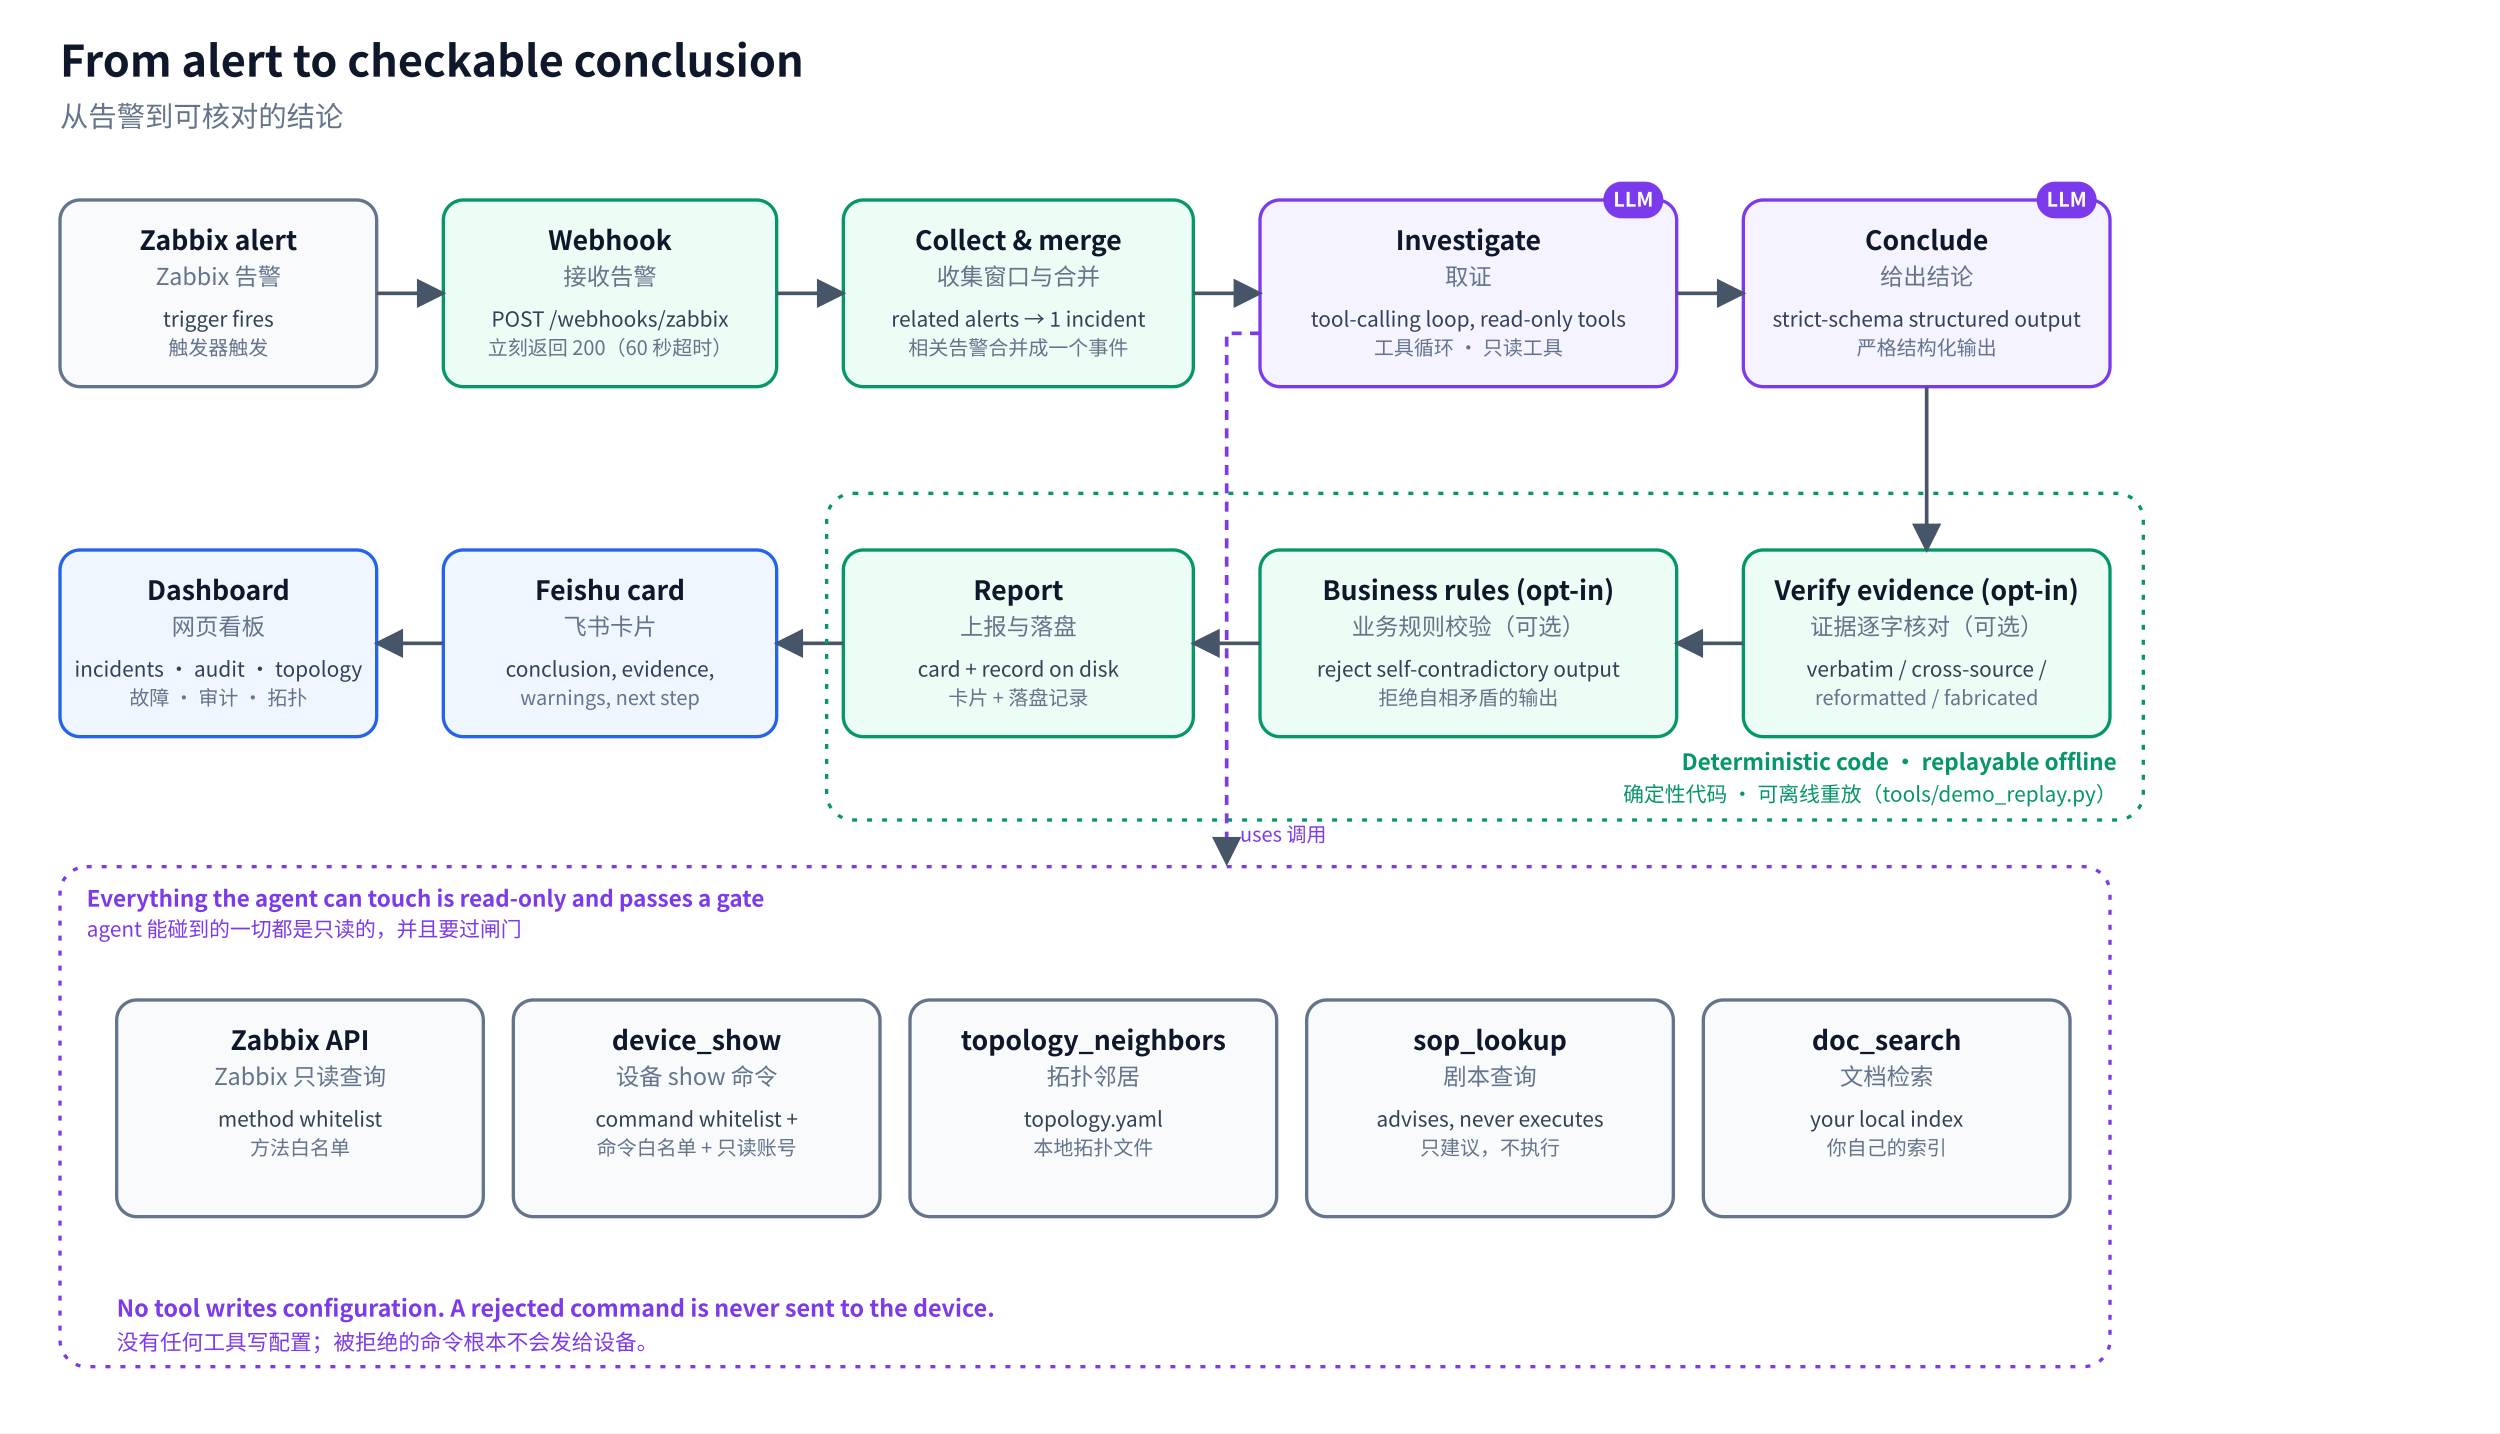
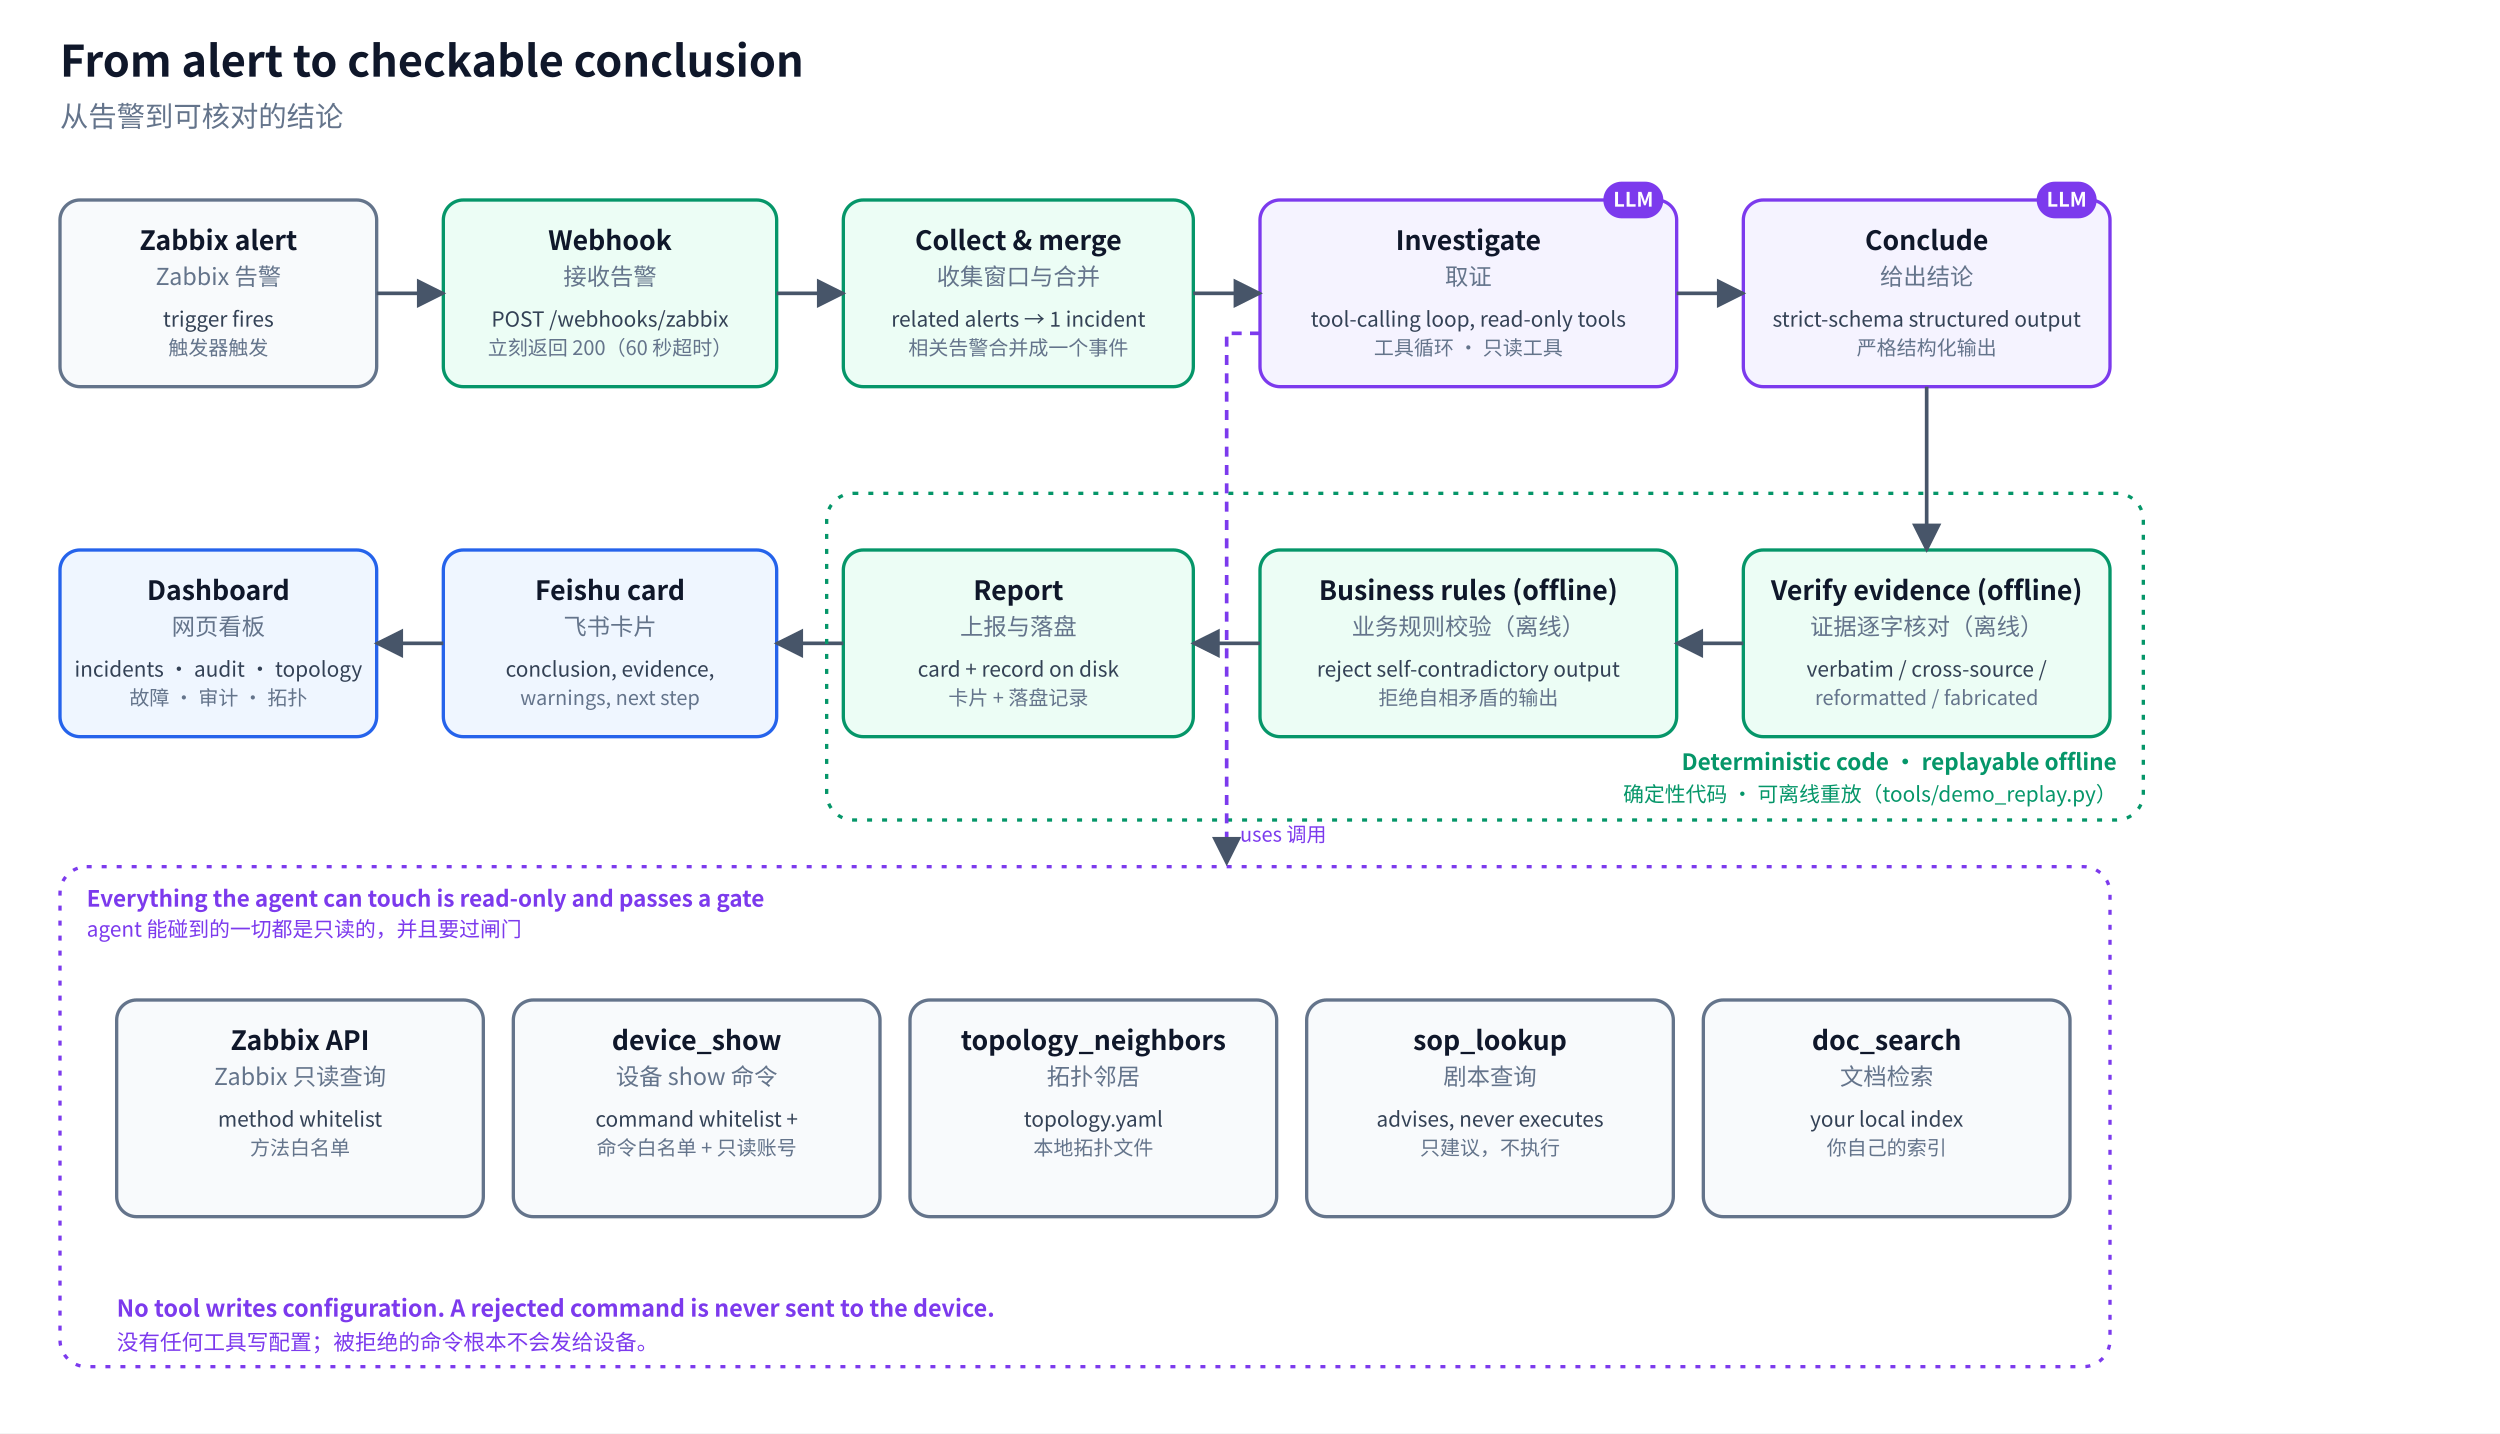
<svg xmlns="http://www.w3.org/2000/svg" width="1500" height="860" viewBox="0 0 1500 860">
  <defs>
    <marker id="ah" viewBox="0 0 10 10" refX="9" refY="5" markerWidth="8" markerHeight="8" orient="auto-start-reverse">
      <path d="M0,0 L10,5 L0,10 z" fill="#475569" />
    </marker>
  </defs>
  <rect width="1500" height="860" fill="#ffffff" />
  <text x="36" y="46" font-family="'Segoe UI','Microsoft YaHei','PingFang SC','Noto Sans CJK SC',sans-serif" font-size="26" font-weight="700" fill="#0f172a" text-anchor="start">From alert to checkable conclusion</text>
  <text x="36" y="76" font-family="'Segoe UI','Microsoft YaHei','PingFang SC','Noto Sans CJK SC',sans-serif" font-size="17" font-weight="400" fill="#64748b" text-anchor="start">从告警到可核对的结论</text>
  <rect x="36" y="120" width="190" height="112" rx="12" fill="#f8fafc" stroke="#64748b" stroke-width="2" />
  <text x="131.0" y="150" font-family="'Segoe UI','Microsoft YaHei','PingFang SC','Noto Sans CJK SC',sans-serif" font-size="16" font-weight="700" fill="#0f172a" text-anchor="middle">Zabbix alert</text>
  <text x="131.0" y="171" font-family="'Segoe UI','Microsoft YaHei','PingFang SC','Noto Sans CJK SC',sans-serif" font-size="14" font-weight="400" fill="#64748b" text-anchor="middle">Zabbix 告警</text>
  <text x="131.0" y="196" font-family="'Segoe UI','Microsoft YaHei','PingFang SC','Noto Sans CJK SC',sans-serif" font-size="12.5" font-weight="400" fill="#334155" text-anchor="middle">trigger fires</text>
  <text x="131.0" y="213" font-family="'Segoe UI','Microsoft YaHei','PingFang SC','Noto Sans CJK SC',sans-serif" font-size="12" font-weight="400" fill="#64748b" text-anchor="middle">触发器触发</text>
  <rect x="266" y="120" width="200" height="112" rx="12" fill="#ecfdf5" stroke="#059669" stroke-width="2" />
  <text x="366.0" y="150" font-family="'Segoe UI','Microsoft YaHei','PingFang SC','Noto Sans CJK SC',sans-serif" font-size="16" font-weight="700" fill="#0f172a" text-anchor="middle">Webhook</text>
  <text x="366.0" y="171" font-family="'Segoe UI','Microsoft YaHei','PingFang SC','Noto Sans CJK SC',sans-serif" font-size="14" font-weight="400" fill="#64748b" text-anchor="middle">接收告警</text>
  <text x="366.0" y="196" font-family="'Segoe UI','Microsoft YaHei','PingFang SC','Noto Sans CJK SC',sans-serif" font-size="12.5" font-weight="400" fill="#334155" text-anchor="middle">POST /webhooks/zabbix</text>
  <text x="366.0" y="213" font-family="'Segoe UI','Microsoft YaHei','PingFang SC','Noto Sans CJK SC',sans-serif" font-size="12" font-weight="400" fill="#64748b" text-anchor="middle">立刻返回 200（60 秒超时）</text>
  <rect x="506" y="120" width="210" height="112" rx="12" fill="#ecfdf5" stroke="#059669" stroke-width="2" />
  <text x="611.0" y="150" font-family="'Segoe UI','Microsoft YaHei','PingFang SC','Noto Sans CJK SC',sans-serif" font-size="16" font-weight="700" fill="#0f172a" text-anchor="middle">Collect &amp; merge</text>
  <text x="611.0" y="171" font-family="'Segoe UI','Microsoft YaHei','PingFang SC','Noto Sans CJK SC',sans-serif" font-size="14" font-weight="400" fill="#64748b" text-anchor="middle">收集窗口与合并</text>
  <text x="611.0" y="196" font-family="'Segoe UI','Microsoft YaHei','PingFang SC','Noto Sans CJK SC',sans-serif" font-size="12.5" font-weight="400" fill="#334155" text-anchor="middle">related alerts → 1 incident</text>
  <text x="611.0" y="213" font-family="'Segoe UI','Microsoft YaHei','PingFang SC','Noto Sans CJK SC',sans-serif" font-size="12" font-weight="400" fill="#64748b" text-anchor="middle">相关告警合并成一个事件</text>
  <rect x="756" y="120" width="250" height="112" rx="12" fill="#f5f3ff" stroke="#7c3aed" stroke-width="2" />
  <text x="881.0" y="150" font-family="'Segoe UI','Microsoft YaHei','PingFang SC','Noto Sans CJK SC',sans-serif" font-size="16" font-weight="700" fill="#0f172a" text-anchor="middle">Investigate</text>
  <text x="881.0" y="171" font-family="'Segoe UI','Microsoft YaHei','PingFang SC','Noto Sans CJK SC',sans-serif" font-size="14" font-weight="400" fill="#64748b" text-anchor="middle">取证</text>
  <text x="881.0" y="196" font-family="'Segoe UI','Microsoft YaHei','PingFang SC','Noto Sans CJK SC',sans-serif" font-size="12.5" font-weight="400" fill="#334155" text-anchor="middle">tool-calling loop, read-only tools</text>
  <text x="881.0" y="213" font-family="'Segoe UI','Microsoft YaHei','PingFang SC','Noto Sans CJK SC',sans-serif" font-size="12" font-weight="400" fill="#64748b" text-anchor="middle">工具循环 · 只读工具</text>
  <rect x="962" y="109" width="36" height="22" rx="11" fill="#7c3aed" />
  <text x="980.0" y="124" font-family="'Segoe UI','Microsoft YaHei','PingFang SC','Noto Sans CJK SC',sans-serif" font-size="12" font-weight="700" fill="#ffffff" text-anchor="middle">LLM</text>
  <rect x="1046" y="120" width="220" height="112" rx="12" fill="#f5f3ff" stroke="#7c3aed" stroke-width="2" />
  <text x="1156.0" y="150" font-family="'Segoe UI','Microsoft YaHei','PingFang SC','Noto Sans CJK SC',sans-serif" font-size="16" font-weight="700" fill="#0f172a" text-anchor="middle">Conclude</text>
  <text x="1156.0" y="171" font-family="'Segoe UI','Microsoft YaHei','PingFang SC','Noto Sans CJK SC',sans-serif" font-size="14" font-weight="400" fill="#64748b" text-anchor="middle">给出结论</text>
  <text x="1156.0" y="196" font-family="'Segoe UI','Microsoft YaHei','PingFang SC','Noto Sans CJK SC',sans-serif" font-size="12.5" font-weight="400" fill="#334155" text-anchor="middle">strict-schema structured output</text>
  <text x="1156.0" y="213" font-family="'Segoe UI','Microsoft YaHei','PingFang SC','Noto Sans CJK SC',sans-serif" font-size="12" font-weight="400" fill="#64748b" text-anchor="middle">严格结构化输出</text>
  <rect x="1222" y="109" width="36" height="22" rx="11" fill="#7c3aed" />
  <text x="1240.0" y="124" font-family="'Segoe UI','Microsoft YaHei','PingFang SC','Noto Sans CJK SC',sans-serif" font-size="12" font-weight="700" fill="#ffffff" text-anchor="middle">LLM</text>
  <line x1="226" y1="176" x2="266" y2="176" stroke="#475569" stroke-width="2.2" marker-end="url(#ah)" />
  <line x1="466" y1="176" x2="506" y2="176" stroke="#475569" stroke-width="2.2" marker-end="url(#ah)" />
  <line x1="716" y1="176" x2="756" y2="176" stroke="#475569" stroke-width="2.2" marker-end="url(#ah)" />
  <line x1="1006" y1="176" x2="1046" y2="176" stroke="#475569" stroke-width="2.2" marker-end="url(#ah)" />
  <rect x="1046" y="330" width="220" height="112" rx="12" fill="#ecfdf5" stroke="#059669" stroke-width="2" />
-   <text x="1156.0" y="360" font-family="'Segoe UI','Microsoft YaHei','PingFang SC','Noto Sans CJK SC',sans-serif" font-size="16" font-weight="700" fill="#0f172a" text-anchor="middle">Verify evidence (opt-in)</text>
-   <text x="1156.0" y="381" font-family="'Segoe UI','Microsoft YaHei','PingFang SC','Noto Sans CJK SC',sans-serif" font-size="14" font-weight="400" fill="#64748b" text-anchor="middle">证据逐字核对（可选）</text>
+   <text x="1156.0" y="360" font-family="'Segoe UI','Microsoft YaHei','PingFang SC','Noto Sans CJK SC',sans-serif" font-size="16" font-weight="700" fill="#0f172a" text-anchor="middle">Verify evidence (offline)</text>
+   <text x="1156.0" y="381" font-family="'Segoe UI','Microsoft YaHei','PingFang SC','Noto Sans CJK SC',sans-serif" font-size="14" font-weight="400" fill="#64748b" text-anchor="middle">证据逐字核对（离线）</text>
  <text x="1156.0" y="406" font-family="'Segoe UI','Microsoft YaHei','PingFang SC','Noto Sans CJK SC',sans-serif" font-size="12.5" font-weight="400" fill="#334155" text-anchor="middle">verbatim / cross-source /</text>
  <text x="1156.0" y="423" font-family="'Segoe UI','Microsoft YaHei','PingFang SC','Noto Sans CJK SC',sans-serif" font-size="12" font-weight="400" fill="#64748b" text-anchor="middle">reformatted / fabricated</text>
  <rect x="756" y="330" width="250" height="112" rx="12" fill="#ecfdf5" stroke="#059669" stroke-width="2" />
-   <text x="881.0" y="360" font-family="'Segoe UI','Microsoft YaHei','PingFang SC','Noto Sans CJK SC',sans-serif" font-size="16" font-weight="700" fill="#0f172a" text-anchor="middle">Business rules (opt-in)</text>
-   <text x="881.0" y="381" font-family="'Segoe UI','Microsoft YaHei','PingFang SC','Noto Sans CJK SC',sans-serif" font-size="14" font-weight="400" fill="#64748b" text-anchor="middle">业务规则校验（可选）</text>
+   <text x="881.0" y="360" font-family="'Segoe UI','Microsoft YaHei','PingFang SC','Noto Sans CJK SC',sans-serif" font-size="16" font-weight="700" fill="#0f172a" text-anchor="middle">Business rules (offline)</text>
+   <text x="881.0" y="381" font-family="'Segoe UI','Microsoft YaHei','PingFang SC','Noto Sans CJK SC',sans-serif" font-size="14" font-weight="400" fill="#64748b" text-anchor="middle">业务规则校验（离线）</text>
  <text x="881.0" y="406" font-family="'Segoe UI','Microsoft YaHei','PingFang SC','Noto Sans CJK SC',sans-serif" font-size="12.5" font-weight="400" fill="#334155" text-anchor="middle">reject self-contradictory output</text>
  <text x="881.0" y="423" font-family="'Segoe UI','Microsoft YaHei','PingFang SC','Noto Sans CJK SC',sans-serif" font-size="12" font-weight="400" fill="#64748b" text-anchor="middle">拒绝自相矛盾的输出</text>
  <rect x="506" y="330" width="210" height="112" rx="12" fill="#ecfdf5" stroke="#059669" stroke-width="2" />
  <text x="611.0" y="360" font-family="'Segoe UI','Microsoft YaHei','PingFang SC','Noto Sans CJK SC',sans-serif" font-size="16" font-weight="700" fill="#0f172a" text-anchor="middle">Report</text>
  <text x="611.0" y="381" font-family="'Segoe UI','Microsoft YaHei','PingFang SC','Noto Sans CJK SC',sans-serif" font-size="14" font-weight="400" fill="#64748b" text-anchor="middle">上报与落盘</text>
  <text x="611.0" y="406" font-family="'Segoe UI','Microsoft YaHei','PingFang SC','Noto Sans CJK SC',sans-serif" font-size="12.5" font-weight="400" fill="#334155" text-anchor="middle">card + record on disk</text>
  <text x="611.0" y="423" font-family="'Segoe UI','Microsoft YaHei','PingFang SC','Noto Sans CJK SC',sans-serif" font-size="12" font-weight="400" fill="#64748b" text-anchor="middle">卡片 + 落盘记录</text>
  <rect x="266" y="330" width="200" height="112" rx="12" fill="#eff6ff" stroke="#2563eb" stroke-width="2" />
  <text x="366.0" y="360" font-family="'Segoe UI','Microsoft YaHei','PingFang SC','Noto Sans CJK SC',sans-serif" font-size="16" font-weight="700" fill="#0f172a" text-anchor="middle">Feishu card</text>
  <text x="366.0" y="381" font-family="'Segoe UI','Microsoft YaHei','PingFang SC','Noto Sans CJK SC',sans-serif" font-size="14" font-weight="400" fill="#64748b" text-anchor="middle">飞书卡片</text>
  <text x="366.0" y="406" font-family="'Segoe UI','Microsoft YaHei','PingFang SC','Noto Sans CJK SC',sans-serif" font-size="12.5" font-weight="400" fill="#334155" text-anchor="middle">conclusion, evidence,</text>
  <text x="366.0" y="423" font-family="'Segoe UI','Microsoft YaHei','PingFang SC','Noto Sans CJK SC',sans-serif" font-size="12" font-weight="400" fill="#64748b" text-anchor="middle">warnings, next step</text>
  <rect x="36" y="330" width="190" height="112" rx="12" fill="#eff6ff" stroke="#2563eb" stroke-width="2" />
  <text x="131.0" y="360" font-family="'Segoe UI','Microsoft YaHei','PingFang SC','Noto Sans CJK SC',sans-serif" font-size="16" font-weight="700" fill="#0f172a" text-anchor="middle">Dashboard</text>
  <text x="131.0" y="381" font-family="'Segoe UI','Microsoft YaHei','PingFang SC','Noto Sans CJK SC',sans-serif" font-size="14" font-weight="400" fill="#64748b" text-anchor="middle">网页看板</text>
  <text x="131.0" y="406" font-family="'Segoe UI','Microsoft YaHei','PingFang SC','Noto Sans CJK SC',sans-serif" font-size="12.5" font-weight="400" fill="#334155" text-anchor="middle">incidents · audit · topology</text>
  <text x="131.0" y="423" font-family="'Segoe UI','Microsoft YaHei','PingFang SC','Noto Sans CJK SC',sans-serif" font-size="12" font-weight="400" fill="#64748b" text-anchor="middle">故障 · 审计 · 拓扑</text>
  <line x1="1156" y1="232" x2="1156" y2="330" stroke="#475569" stroke-width="2.2" marker-end="url(#ah)" />
  <line x1="1046" y1="386" x2="1006" y2="386" stroke="#475569" stroke-width="2.2" marker-end="url(#ah)" />
  <line x1="756" y1="386" x2="716" y2="386" stroke="#475569" stroke-width="2.2" marker-end="url(#ah)" />
  <line x1="506" y1="386" x2="466" y2="386" stroke="#475569" stroke-width="2.2" marker-end="url(#ah)" />
  <line x1="266" y1="386" x2="226" y2="386" stroke="#475569" stroke-width="2.2" marker-end="url(#ah)" />
  <rect x="496" y="296" width="790" height="196" rx="16" fill="none" stroke="#059669" stroke-width="2" stroke-dasharray="3 6" />
  <text x="1270" y="462" font-family="'Segoe UI','Microsoft YaHei','PingFang SC','Noto Sans CJK SC',sans-serif" font-size="13.5" font-weight="700" fill="#059669" text-anchor="end">Deterministic code · replayable offline</text>
  <text x="1270" y="481" font-family="'Segoe UI','Microsoft YaHei','PingFang SC','Noto Sans CJK SC',sans-serif" font-size="12.5" font-weight="400" fill="#059669" text-anchor="end">确定性代码 · 可离线重放（tools/demo_replay.py）</text>
  <rect x="36" y="520" width="1230" height="300" rx="16" fill="none" stroke="#7c3aed" stroke-width="2" stroke-dasharray="3 6" />
  <text x="52" y="544" font-family="'Segoe UI','Microsoft YaHei','PingFang SC','Noto Sans CJK SC',sans-serif" font-size="13.5" font-weight="700" fill="#7c3aed" text-anchor="start">Everything the agent can touch is read-only and passes a gate</text>
  <text x="52" y="562" font-family="'Segoe UI','Microsoft YaHei','PingFang SC','Noto Sans CJK SC',sans-serif" font-size="12.5" font-weight="400" fill="#7c3aed" text-anchor="start">agent 能碰到的一切都是只读的，并且要过闸门</text>
  <path d="M 756 200 H 736 V 518" fill="none" stroke="#7c3aed" stroke-width="2.2" stroke-dasharray="6 5" marker-end="url(#ah)" />
  <text x="744" y="505" font-family="'Segoe UI','Microsoft YaHei','PingFang SC','Noto Sans CJK SC',sans-serif" font-size="12" font-weight="400" fill="#7c3aed" text-anchor="start">uses  调用</text>
  <rect x="70" y="600" width="220" height="130" rx="12" fill="#f8fafc" stroke="#64748b" stroke-width="2" />
  <text x="180.0" y="630" font-family="'Segoe UI','Microsoft YaHei','PingFang SC','Noto Sans CJK SC',sans-serif" font-size="16" font-weight="700" fill="#0f172a" text-anchor="middle">Zabbix API</text>
  <text x="180.0" y="651" font-family="'Segoe UI','Microsoft YaHei','PingFang SC','Noto Sans CJK SC',sans-serif" font-size="14" font-weight="400" fill="#64748b" text-anchor="middle">Zabbix 只读查询</text>
  <text x="180.0" y="676" font-family="'Segoe UI','Microsoft YaHei','PingFang SC','Noto Sans CJK SC',sans-serif" font-size="12.5" font-weight="400" fill="#334155" text-anchor="middle">method whitelist</text>
  <text x="180.0" y="693" font-family="'Segoe UI','Microsoft YaHei','PingFang SC','Noto Sans CJK SC',sans-serif" font-size="12" font-weight="400" fill="#64748b" text-anchor="middle">方法白名单</text>
  <rect x="308" y="600" width="220" height="130" rx="12" fill="#f8fafc" stroke="#64748b" stroke-width="2" />
  <text x="418.0" y="630" font-family="'Segoe UI','Microsoft YaHei','PingFang SC','Noto Sans CJK SC',sans-serif" font-size="16" font-weight="700" fill="#0f172a" text-anchor="middle">device_show</text>
  <text x="418.0" y="651" font-family="'Segoe UI','Microsoft YaHei','PingFang SC','Noto Sans CJK SC',sans-serif" font-size="14" font-weight="400" fill="#64748b" text-anchor="middle">设备 show 命令</text>
  <text x="418.0" y="676" font-family="'Segoe UI','Microsoft YaHei','PingFang SC','Noto Sans CJK SC',sans-serif" font-size="12.5" font-weight="400" fill="#334155" text-anchor="middle">command whitelist +</text>
  <text x="418.0" y="693" font-family="'Segoe UI','Microsoft YaHei','PingFang SC','Noto Sans CJK SC',sans-serif" font-size="12" font-weight="400" fill="#64748b" text-anchor="middle">命令白名单 + 只读账号</text>
  <rect x="546" y="600" width="220" height="130" rx="12" fill="#f8fafc" stroke="#64748b" stroke-width="2" />
  <text x="656.0" y="630" font-family="'Segoe UI','Microsoft YaHei','PingFang SC','Noto Sans CJK SC',sans-serif" font-size="16" font-weight="700" fill="#0f172a" text-anchor="middle">topology_neighbors</text>
  <text x="656.0" y="651" font-family="'Segoe UI','Microsoft YaHei','PingFang SC','Noto Sans CJK SC',sans-serif" font-size="14" font-weight="400" fill="#64748b" text-anchor="middle">拓扑邻居</text>
  <text x="656.0" y="676" font-family="'Segoe UI','Microsoft YaHei','PingFang SC','Noto Sans CJK SC',sans-serif" font-size="12.5" font-weight="400" fill="#334155" text-anchor="middle">topology.yaml</text>
  <text x="656.0" y="693" font-family="'Segoe UI','Microsoft YaHei','PingFang SC','Noto Sans CJK SC',sans-serif" font-size="12" font-weight="400" fill="#64748b" text-anchor="middle">本地拓扑文件</text>
  <rect x="784" y="600" width="220" height="130" rx="12" fill="#f8fafc" stroke="#64748b" stroke-width="2" />
  <text x="894.0" y="630" font-family="'Segoe UI','Microsoft YaHei','PingFang SC','Noto Sans CJK SC',sans-serif" font-size="16" font-weight="700" fill="#0f172a" text-anchor="middle">sop_lookup</text>
  <text x="894.0" y="651" font-family="'Segoe UI','Microsoft YaHei','PingFang SC','Noto Sans CJK SC',sans-serif" font-size="14" font-weight="400" fill="#64748b" text-anchor="middle">剧本查询</text>
  <text x="894.0" y="676" font-family="'Segoe UI','Microsoft YaHei','PingFang SC','Noto Sans CJK SC',sans-serif" font-size="12.5" font-weight="400" fill="#334155" text-anchor="middle">advises, never executes</text>
  <text x="894.0" y="693" font-family="'Segoe UI','Microsoft YaHei','PingFang SC','Noto Sans CJK SC',sans-serif" font-size="12" font-weight="400" fill="#64748b" text-anchor="middle">只建议，不执行</text>
  <rect x="1022" y="600" width="220" height="130" rx="12" fill="#f8fafc" stroke="#64748b" stroke-width="2" />
  <text x="1132.0" y="630" font-family="'Segoe UI','Microsoft YaHei','PingFang SC','Noto Sans CJK SC',sans-serif" font-size="16" font-weight="700" fill="#0f172a" text-anchor="middle">doc_search</text>
  <text x="1132.0" y="651" font-family="'Segoe UI','Microsoft YaHei','PingFang SC','Noto Sans CJK SC',sans-serif" font-size="14" font-weight="400" fill="#64748b" text-anchor="middle">文档检索</text>
  <text x="1132.0" y="676" font-family="'Segoe UI','Microsoft YaHei','PingFang SC','Noto Sans CJK SC',sans-serif" font-size="12.5" font-weight="400" fill="#334155" text-anchor="middle">your local index</text>
  <text x="1132.0" y="693" font-family="'Segoe UI','Microsoft YaHei','PingFang SC','Noto Sans CJK SC',sans-serif" font-size="12" font-weight="400" fill="#64748b" text-anchor="middle">你自己的索引</text>
  <text x="70" y="790" font-family="'Segoe UI','Microsoft YaHei','PingFang SC','Noto Sans CJK SC',sans-serif" font-size="14" font-weight="700" fill="#7c3aed" text-anchor="start">No tool writes configuration. A rejected command is never sent to the device.</text>
  <text x="70" y="810" font-family="'Segoe UI','Microsoft YaHei','PingFang SC','Noto Sans CJK SC',sans-serif" font-size="13" font-weight="400" fill="#7c3aed" text-anchor="start">没有任何工具写配置；被拒绝的命令根本不会发给设备。</text>
</svg>
